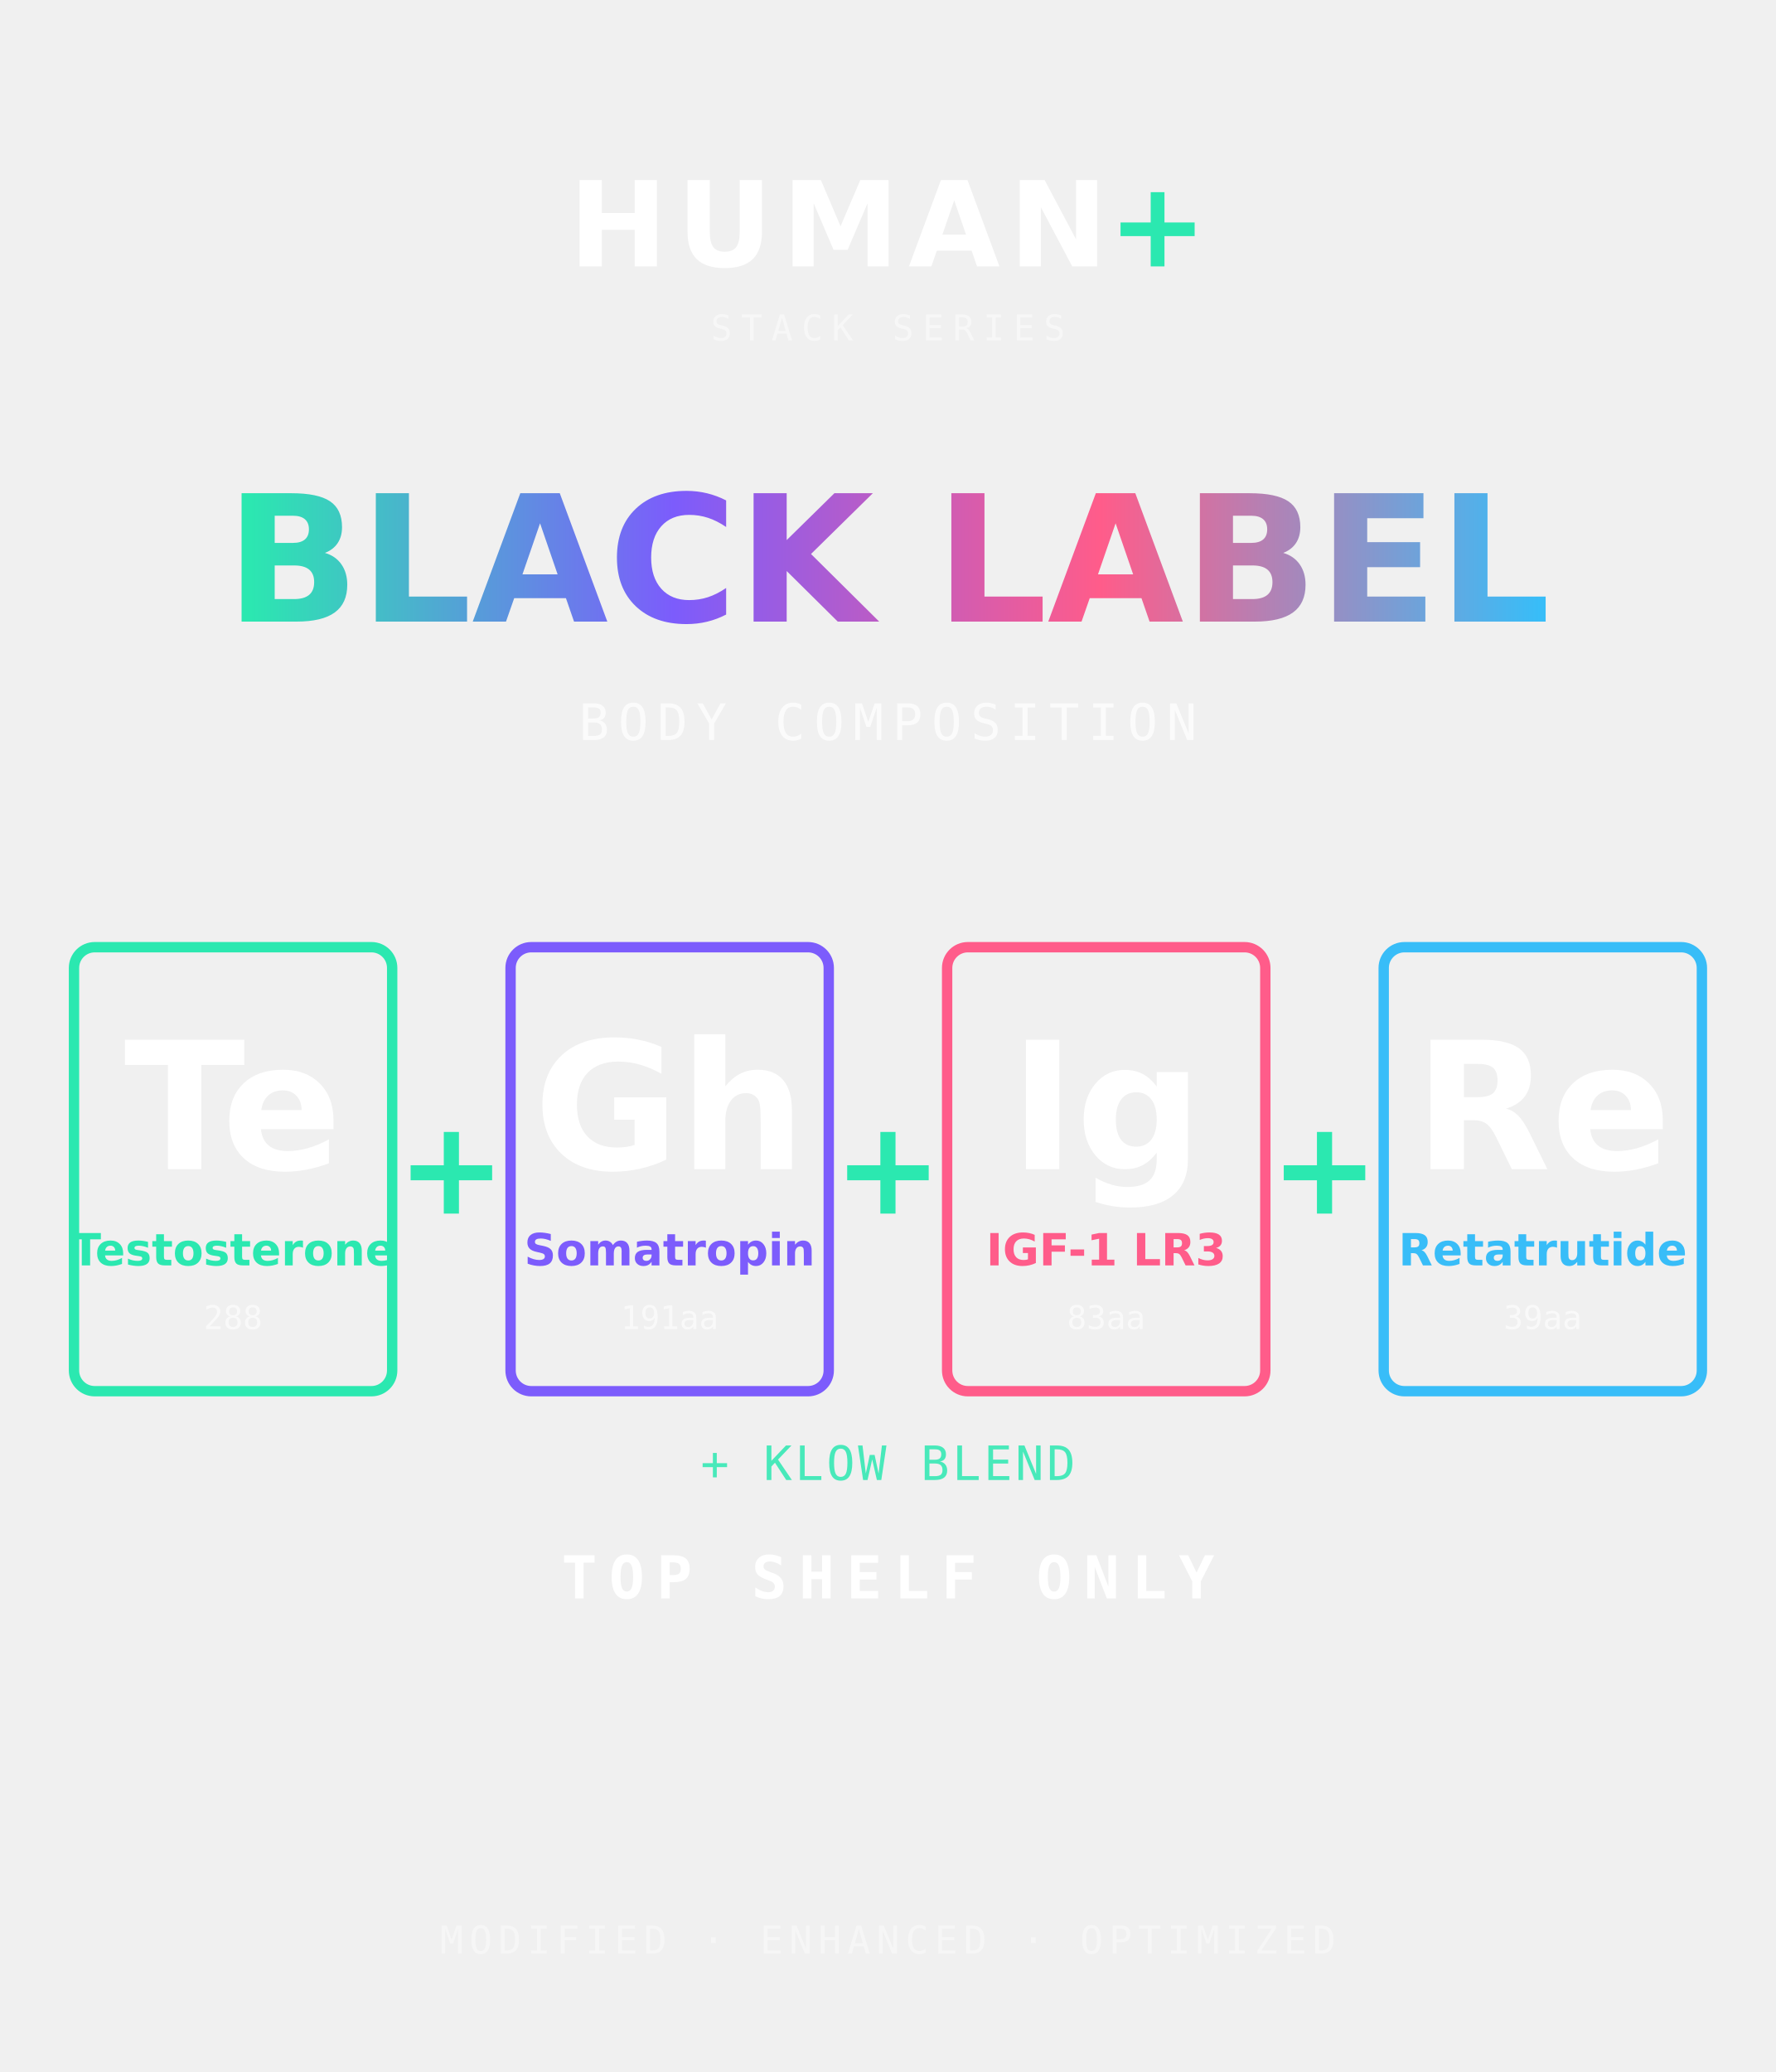
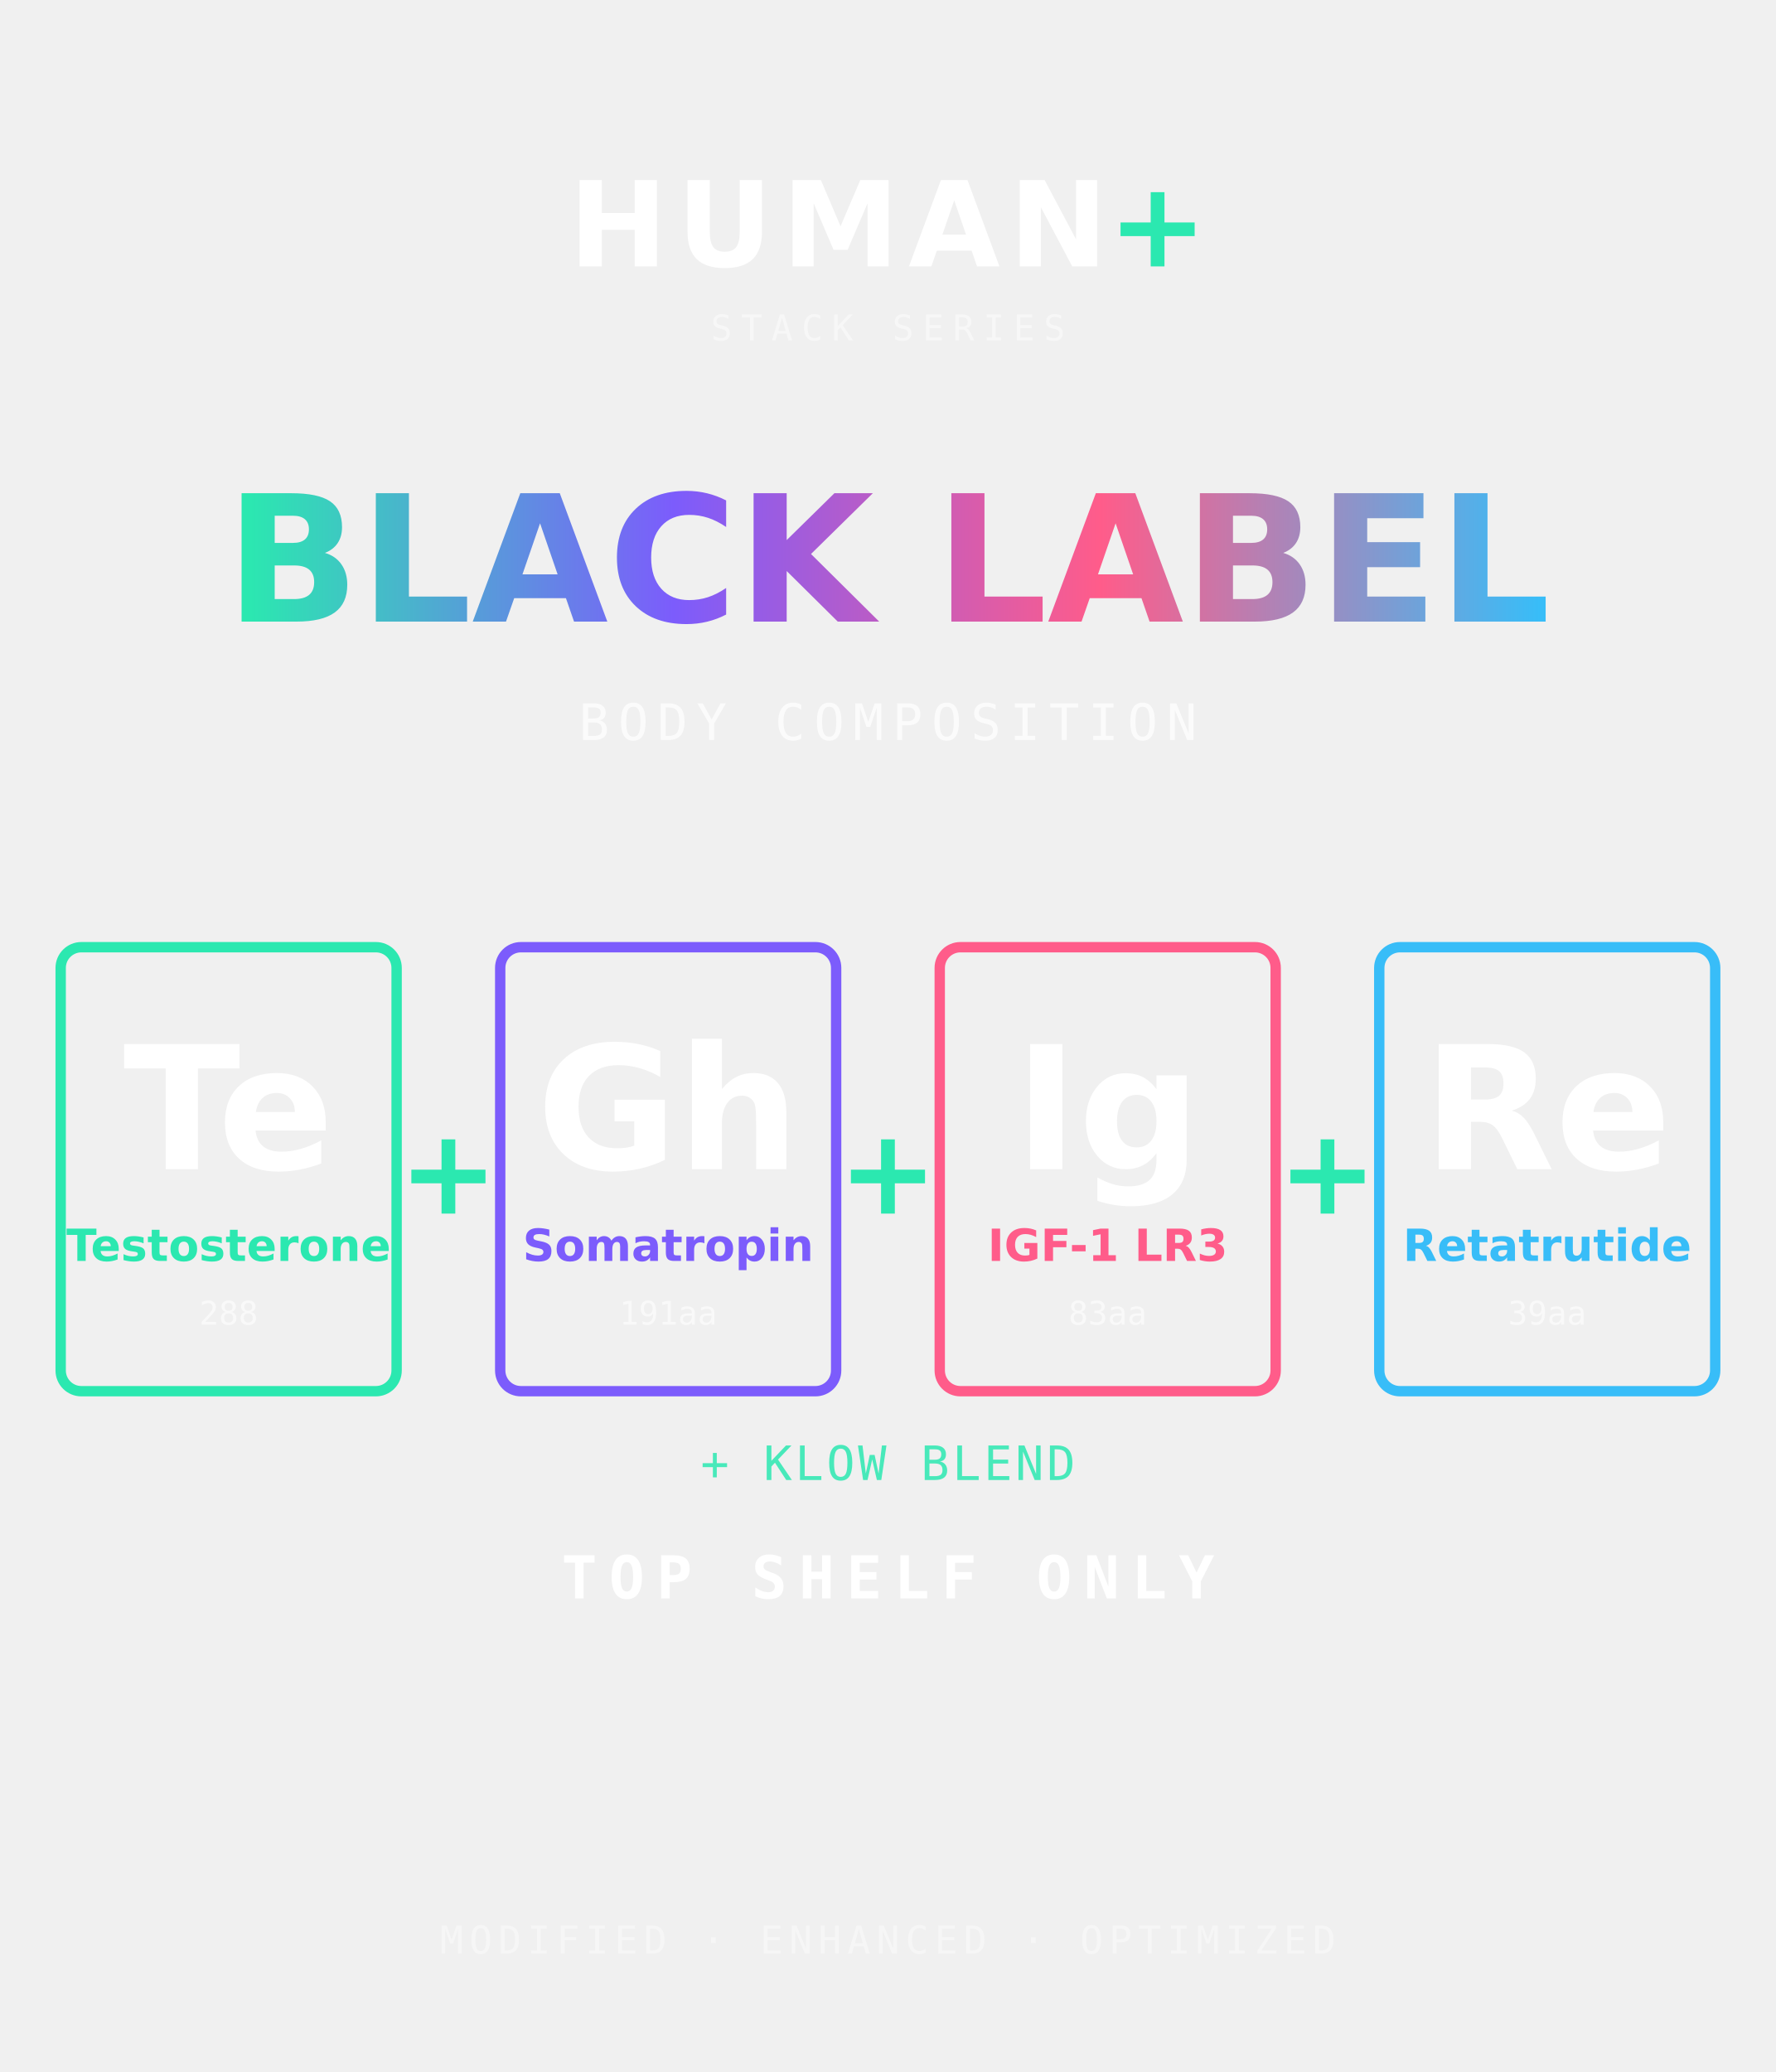
<svg xmlns="http://www.w3.org/2000/svg" viewBox="0 0 1200 1400" width="1200" height="1400">
  <defs>
    <linearGradient id="g" x1="0" y1="0" x2="1" y2="0">
      <stop offset="0%" stop-color="#2BE8B0" />
      <stop offset="33%" stop-color="#7C5CFC" />
      <stop offset="66%" stop-color="#FF5C8A" />
      <stop offset="100%" stop-color="#38BDF8" />
    </linearGradient>
  </defs>
  <text x="600" y="180" font-family="DejaVu Sans, Liberation Sans, Arial, sans-serif" font-size="80" font-weight="800" text-anchor="middle" letter-spacing="6" fill="#FFFFFF">HUMAN<tspan fill="#2BE8B0">+</tspan>
  </text>
  <text x="600" y="230" font-family="DejaVu Sans Mono, Liberation Mono, monospace" font-size="24" text-anchor="middle" letter-spacing="6" fill="#FFFFFF" fill-opacity="0.45">STACK SERIES</text>
  <text x="600" y="420" font-family="DejaVu Sans, Liberation Sans, Arial, sans-serif" font-size="119" font-weight="800" text-anchor="middle" fill="url(#g)">BLACK LABEL</text>
  <text x="600" y="500" font-family="DejaVu Sans Mono, Liberation Mono, monospace" font-size="34" letter-spacing="6" text-anchor="middle" fill="#FFFFFF" fill-opacity="0.75">BODY COMPOSITION</text>
-   <rect x="50.0" y="640" width="215" height="300" rx="14" fill="none" stroke="#2BE8B0" stroke-width="7" />
-   <text x="157.5" y="790" font-family="DejaVu Sans, Liberation Sans, Arial, sans-serif" font-size="120" font-weight="800" text-anchor="middle" fill="#FFFFFF">Te</text>
-   <text x="157.5" y="855" font-family="DejaVu Sans, Liberation Sans, Arial, sans-serif" font-size="30" font-weight="700" text-anchor="middle" fill="#2BE8B0">Testosterone</text>
-   <text x="157.5" y="898" font-family="DejaVu Sans Mono, Liberation Mono, monospace" font-size="22" text-anchor="middle" fill="#FFFFFF" fill-opacity="0.6">288</text>
-   <text x="305.0" y="820.0" font-family="DejaVu Sans, Liberation Sans, Arial, sans-serif" font-size="88" font-weight="800" text-anchor="middle" fill="#2BE8B0">+</text>
-   <rect x="345.0" y="640" width="215" height="300" rx="14" fill="none" stroke="#7C5CFC" stroke-width="7" />
-   <text x="452.5" y="790" font-family="DejaVu Sans, Liberation Sans, Arial, sans-serif" font-size="120" font-weight="800" text-anchor="middle" fill="#FFFFFF">Gh</text>
-   <text x="452.5" y="855" font-family="DejaVu Sans, Liberation Sans, Arial, sans-serif" font-size="30" font-weight="700" text-anchor="middle" fill="#7C5CFC">Somatropin</text>
-   <text x="452.5" y="898" font-family="DejaVu Sans Mono, Liberation Mono, monospace" font-size="22" text-anchor="middle" fill="#FFFFFF" fill-opacity="0.6">191aa</text>
-   <text x="600.0" y="820.0" font-family="DejaVu Sans, Liberation Sans, Arial, sans-serif" font-size="88" font-weight="800" text-anchor="middle" fill="#2BE8B0">+</text>
-   <rect x="640.0" y="640" width="215" height="300" rx="14" fill="none" stroke="#FF5C8A" stroke-width="7" />
-   <text x="747.5" y="790" font-family="DejaVu Sans, Liberation Sans, Arial, sans-serif" font-size="120" font-weight="800" text-anchor="middle" fill="#FFFFFF">Ig</text>
-   <text x="747.5" y="855" font-family="DejaVu Sans, Liberation Sans, Arial, sans-serif" font-size="30" font-weight="700" text-anchor="middle" fill="#FF5C8A">IGF-1 LR3</text>
-   <text x="747.5" y="898" font-family="DejaVu Sans Mono, Liberation Mono, monospace" font-size="22" text-anchor="middle" fill="#FFFFFF" fill-opacity="0.6">83aa</text>
-   <text x="895.0" y="820.0" font-family="DejaVu Sans, Liberation Sans, Arial, sans-serif" font-size="88" font-weight="800" text-anchor="middle" fill="#2BE8B0">+</text>
-   <rect x="935.0" y="640" width="215" height="300" rx="14" fill="none" stroke="#38BDF8" stroke-width="7" />
-   <text x="1042.5" y="790" font-family="DejaVu Sans, Liberation Sans, Arial, sans-serif" font-size="120" font-weight="800" text-anchor="middle" fill="#FFFFFF">Re</text>
-   <text x="1042.5" y="855" font-family="DejaVu Sans, Liberation Sans, Arial, sans-serif" font-size="30" font-weight="700" text-anchor="middle" fill="#38BDF8">Retatrutide</text>
-   <text x="1042.5" y="898" font-family="DejaVu Sans Mono, Liberation Mono, monospace" font-size="22" text-anchor="middle" fill="#FFFFFF" fill-opacity="0.6">39aa</text>
+   <rect x="41.0" y="640" width="227" height="300" rx="14" fill="none" stroke="#2BE8B0" stroke-width="7" />
+   <text x="154.5" y="790" font-family="DejaVu Sans, Liberation Sans, Arial, sans-serif" font-size="116" font-weight="800" text-anchor="middle" fill="#FFFFFF">Te</text>
+   <text x="154.5" y="852" font-family="DejaVu Sans, Liberation Sans, Arial, sans-serif" font-size="30" font-weight="700" text-anchor="middle" fill="#2BE8B0">Testosterone</text>
+   <text x="154.5" y="895" font-family="DejaVu Sans Mono, Liberation Mono, monospace" font-size="22" text-anchor="middle" fill="#FFFFFF" fill-opacity="0.6">288</text>
+   <text x="303.0" y="820.0" font-family="DejaVu Sans, Liberation Sans, Arial, sans-serif" font-size="80" font-weight="800" text-anchor="middle" fill="#2BE8B0">+</text>
+   <rect x="338.0" y="640" width="227" height="300" rx="14" fill="none" stroke="#7C5CFC" stroke-width="7" />
+   <text x="451.5" y="790" font-family="DejaVu Sans, Liberation Sans, Arial, sans-serif" font-size="116" font-weight="800" text-anchor="middle" fill="#FFFFFF">Gh</text>
+   <text x="451.5" y="852" font-family="DejaVu Sans, Liberation Sans, Arial, sans-serif" font-size="30" font-weight="700" text-anchor="middle" fill="#7C5CFC">Somatropin</text>
+   <text x="451.5" y="895" font-family="DejaVu Sans Mono, Liberation Mono, monospace" font-size="22" text-anchor="middle" fill="#FFFFFF" fill-opacity="0.6">191aa</text>
+   <text x="600.0" y="820.0" font-family="DejaVu Sans, Liberation Sans, Arial, sans-serif" font-size="80" font-weight="800" text-anchor="middle" fill="#2BE8B0">+</text>
+   <rect x="635.0" y="640" width="227" height="300" rx="14" fill="none" stroke="#FF5C8A" stroke-width="7" />
+   <text x="748.5" y="790" font-family="DejaVu Sans, Liberation Sans, Arial, sans-serif" font-size="116" font-weight="800" text-anchor="middle" fill="#FFFFFF">Ig</text>
+   <text x="748.5" y="852" font-family="DejaVu Sans, Liberation Sans, Arial, sans-serif" font-size="30" font-weight="700" text-anchor="middle" fill="#FF5C8A">IGF-1 LR3</text>
+   <text x="748.5" y="895" font-family="DejaVu Sans Mono, Liberation Mono, monospace" font-size="22" text-anchor="middle" fill="#FFFFFF" fill-opacity="0.6">83aa</text>
+   <text x="897.0" y="820.0" font-family="DejaVu Sans, Liberation Sans, Arial, sans-serif" font-size="80" font-weight="800" text-anchor="middle" fill="#2BE8B0">+</text>
+   <rect x="932.0" y="640" width="227" height="300" rx="14" fill="none" stroke="#38BDF8" stroke-width="7" />
+   <text x="1045.5" y="790" font-family="DejaVu Sans, Liberation Sans, Arial, sans-serif" font-size="116" font-weight="800" text-anchor="middle" fill="#FFFFFF">Re</text>
+   <text x="1045.5" y="852" font-family="DejaVu Sans, Liberation Sans, Arial, sans-serif" font-size="30" font-weight="700" text-anchor="middle" fill="#38BDF8">Retatrutide</text>
+   <text x="1045.5" y="895" font-family="DejaVu Sans Mono, Liberation Mono, monospace" font-size="22" text-anchor="middle" fill="#FFFFFF" fill-opacity="0.6">39aa</text>
  <text x="600" y="1000" font-family="DejaVu Sans Mono, Liberation Mono, monospace" font-size="32" letter-spacing="2" text-anchor="middle" fill="#2BE8B0" fill-opacity="0.85">+ KLOW BLEND</text>
  <text x="600" y="1080" font-family="DejaVu Sans Mono, Liberation Mono, monospace" font-size="40" font-weight="700" letter-spacing="8" text-anchor="middle" fill="#FFFFFF">TOP SHELF ONLY</text>
  <text x="600" y="1320" font-family="DejaVu Sans Mono, Liberation Mono, monospace" font-size="26" letter-spacing="4" text-anchor="middle" fill="#FFFFFF" fill-opacity="0.4">MODIFIED · ENHANCED · OPTIMIZED</text>
</svg>
